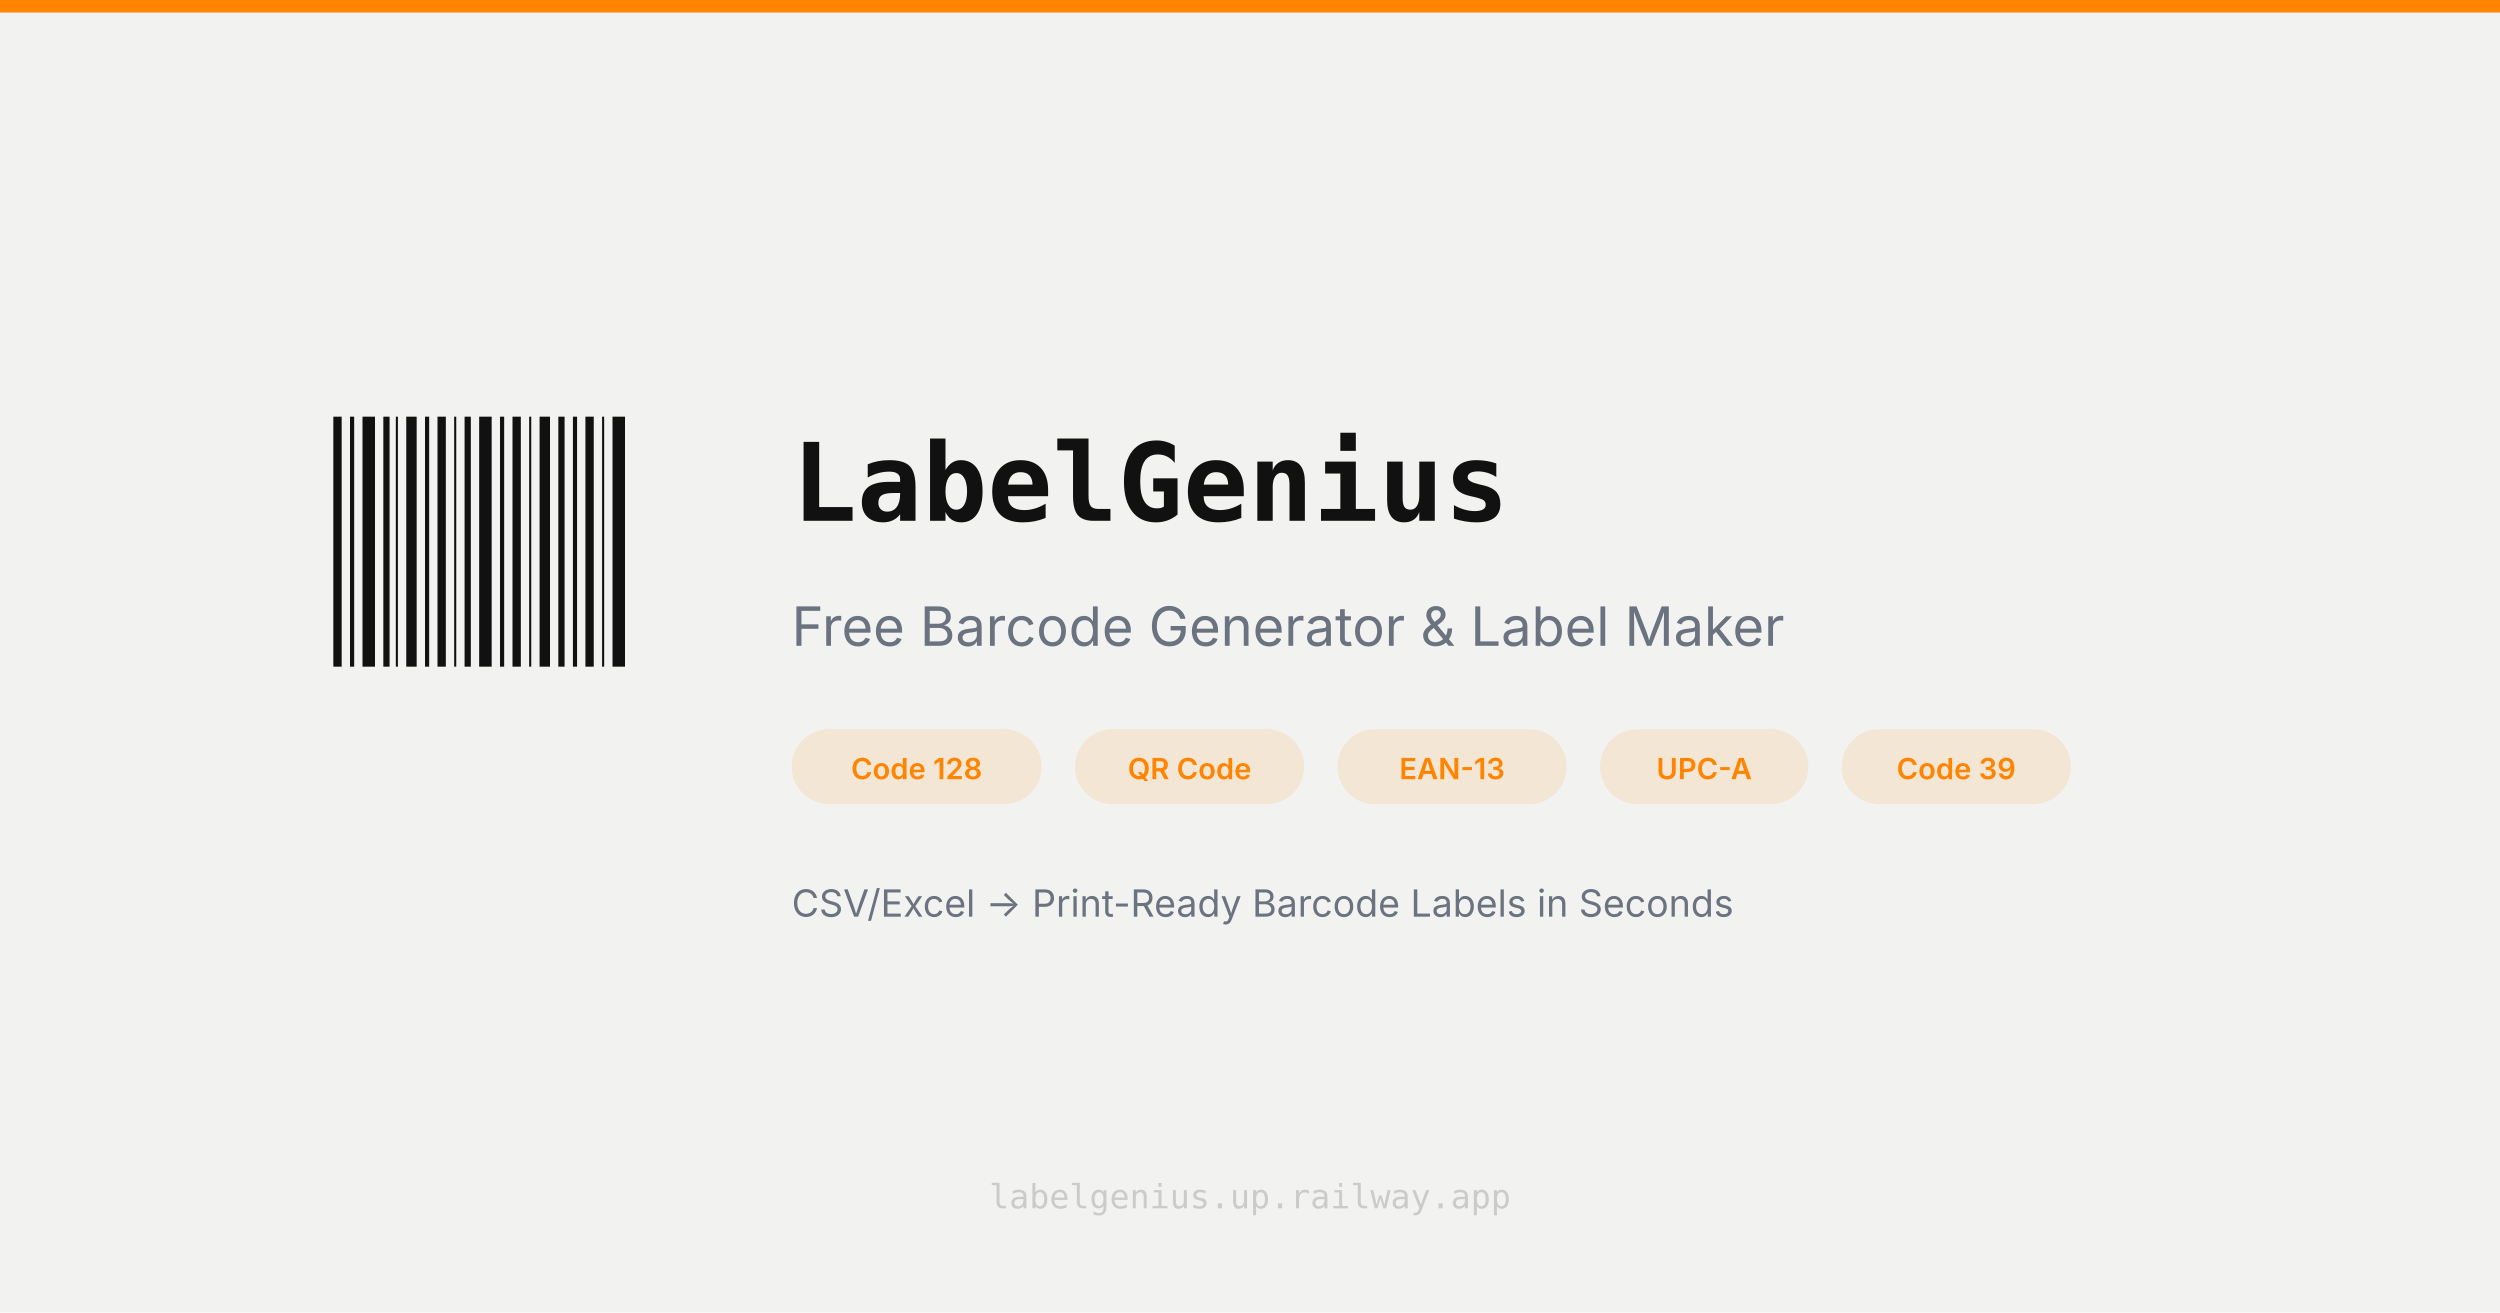
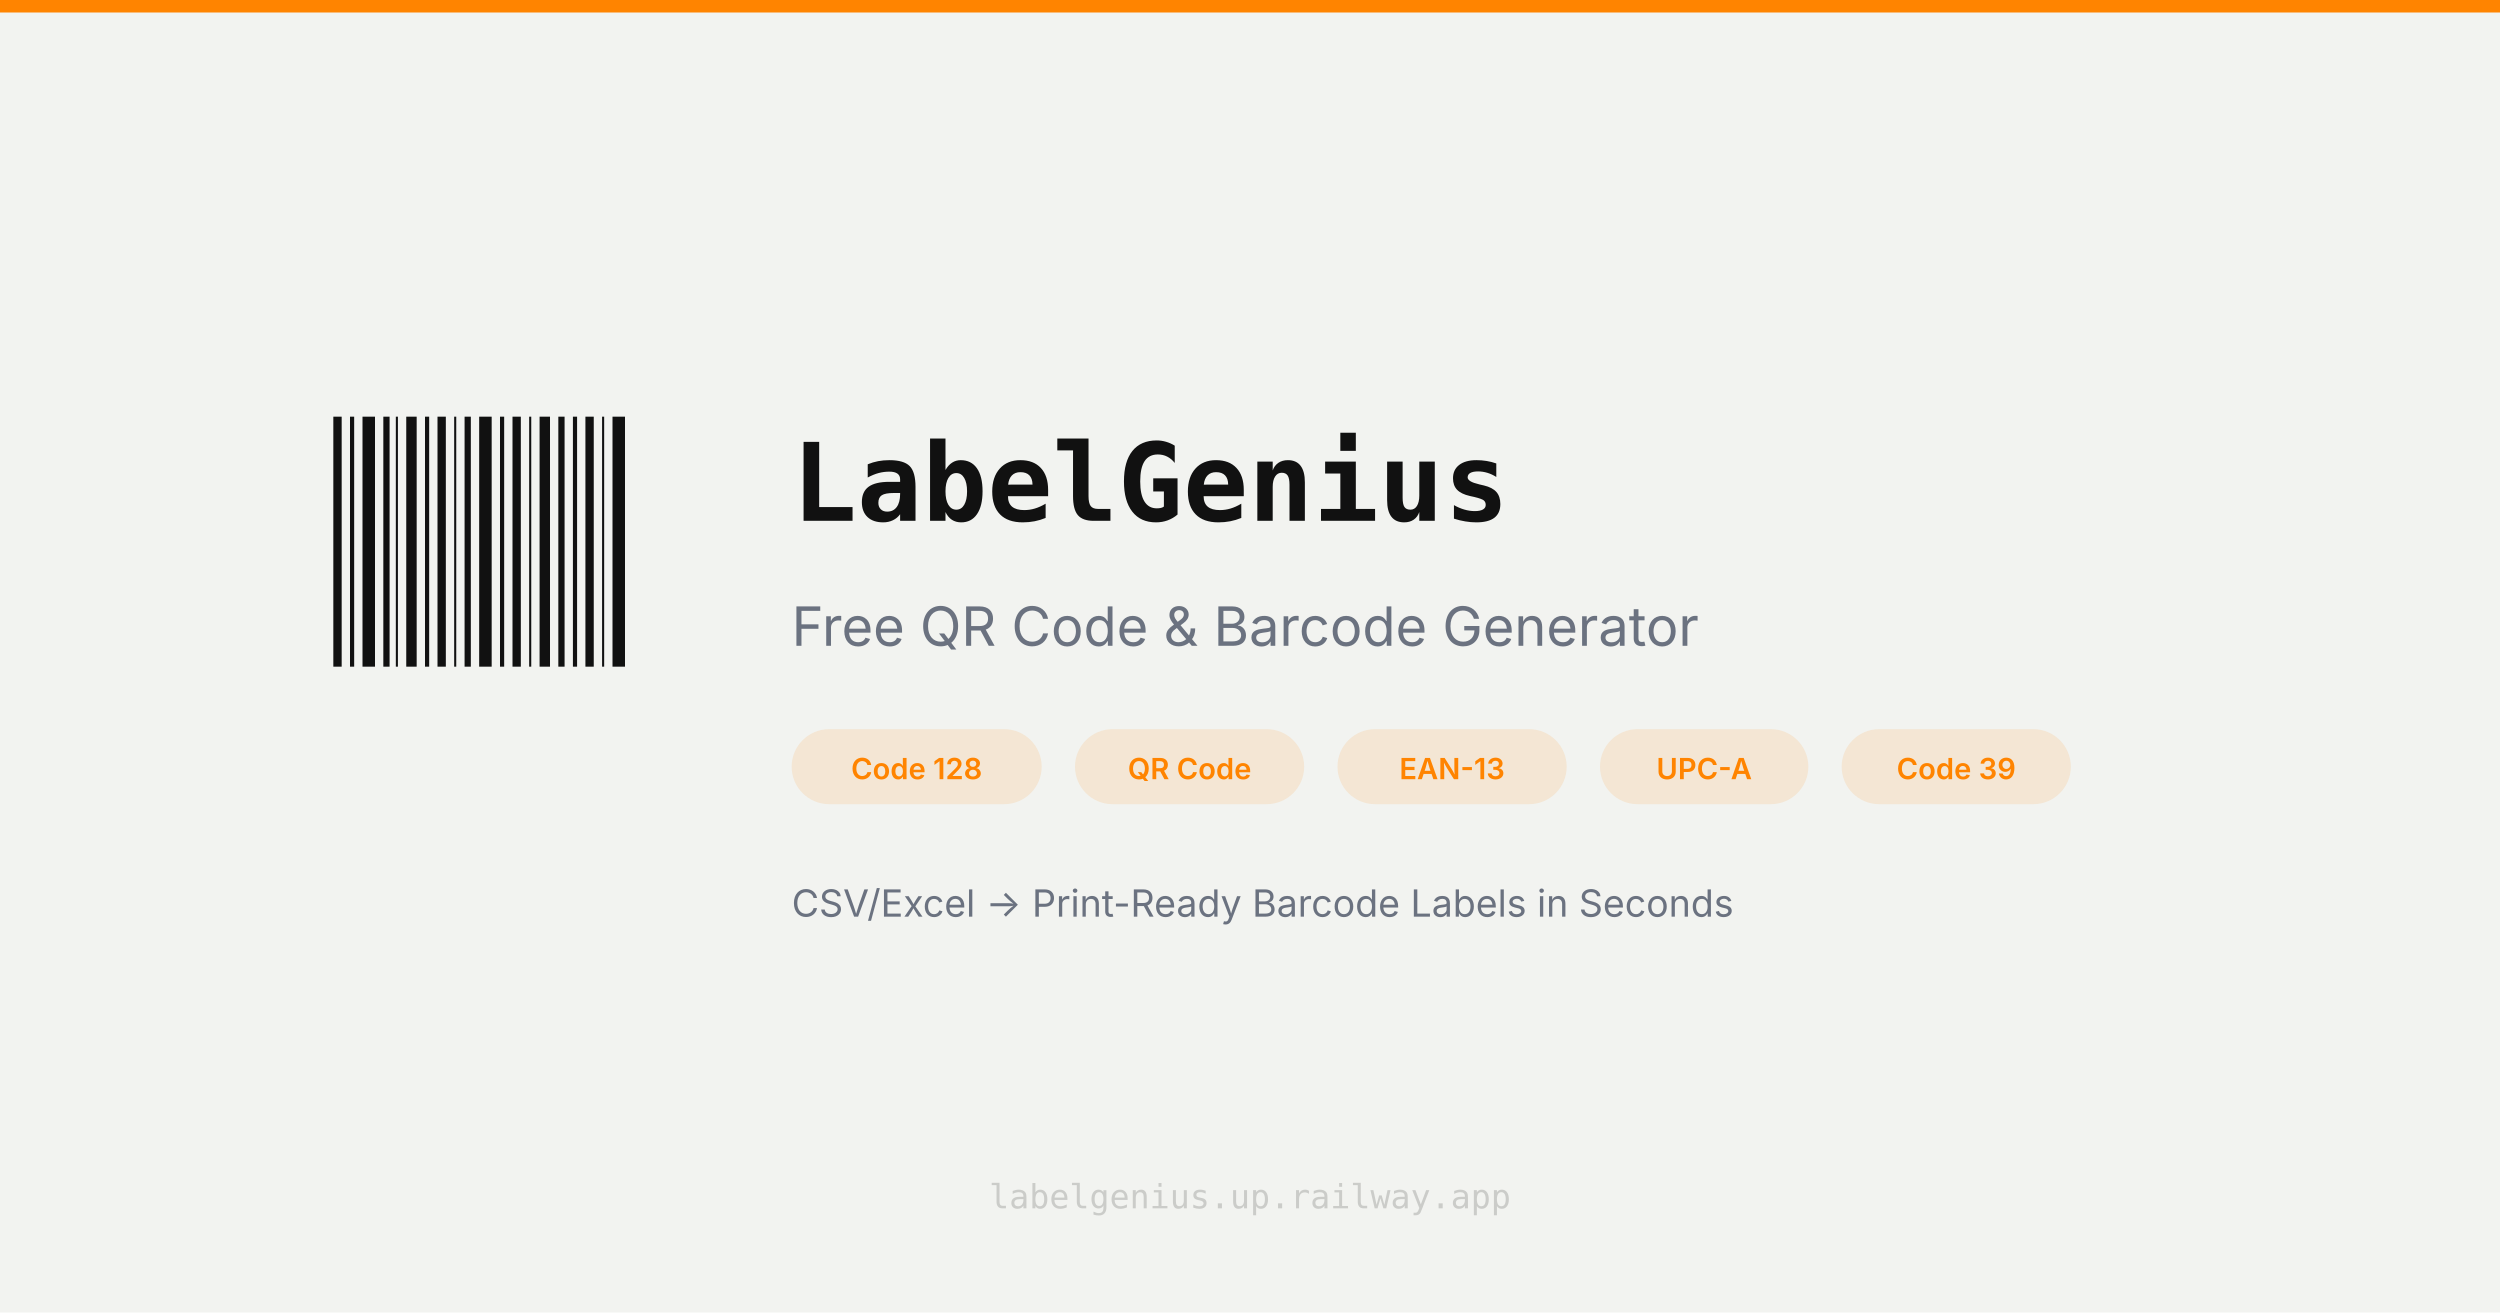
<svg xmlns="http://www.w3.org/2000/svg" width="1200" height="630" viewBox="0 0 1200 630">
  <rect width="1200" height="630" fill="#F2F3F0" />
  <rect x="0" y="0" width="1200" height="6" fill="#FF8400" />
  <g transform="translate(160, 200)">
    <rect x="0" y="0" width="4" height="120" fill="#111111" />
    <rect x="8" y="0" width="2" height="120" fill="#111111" />
    <rect x="14" y="0" width="6" height="120" fill="#111111" />
    <rect x="24" y="0" width="3" height="120" fill="#111111" />
    <rect x="30" y="0" width="1" height="120" fill="#111111" />
    <rect x="35" y="0" width="5" height="120" fill="#111111" />
    <rect x="44" y="0" width="2" height="120" fill="#111111" />
    <rect x="50" y="0" width="4" height="120" fill="#111111" />
    <rect x="58" y="0" width="1" height="120" fill="#111111" />
    <rect x="63" y="0" width="3" height="120" fill="#111111" />
    <rect x="70" y="0" width="6" height="120" fill="#111111" />
    <rect x="80" y="0" width="2" height="120" fill="#111111" />
    <rect x="86" y="0" width="4" height="120" fill="#111111" />
    <rect x="94" y="0" width="1" height="120" fill="#111111" />
    <rect x="99" y="0" width="5" height="120" fill="#111111" />
    <rect x="108" y="0" width="3" height="120" fill="#111111" />
    <rect x="115" y="0" width="2" height="120" fill="#111111" />
    <rect x="121" y="0" width="4" height="120" fill="#111111" />
    <rect x="129" y="0" width="1" height="120" fill="#111111" />
    <rect x="134" y="0" width="6" height="120" fill="#111111" />
  </g>
  <text x="380" y="250" font-family="'JetBrains Mono', monospace" font-size="52" font-weight="800" fill="#111111">LabelGenius</text>
-   <text x="380" y="310" font-family="'Inter', 'Segoe UI', sans-serif" font-size="26" fill="#6B7280">Free Barcode Generator &amp; Label Maker</text>
+   <text x="380" y="310" font-family="'Inter', 'Segoe UI', sans-serif" font-size="26" fill="#6B7280">Free QR Code &amp; Barcode Generator</text>
  <g transform="translate(380, 350)">
    <rect x="0" y="0" width="120" height="36" rx="18" fill="#FF8400" opacity="0.12" />
    <text x="60" y="24" font-family="'Inter', sans-serif" font-size="14" font-weight="600" fill="#FF8400" text-anchor="middle">Code 128</text>
    <rect x="136" y="0" width="110" height="36" rx="18" fill="#FF8400" opacity="0.12" />
    <text x="191" y="24" font-family="'Inter', sans-serif" font-size="14" font-weight="600" fill="#FF8400" text-anchor="middle">QR Code</text>
    <rect x="262" y="0" width="110" height="36" rx="18" fill="#FF8400" opacity="0.12" />
    <text x="317" y="24" font-family="'Inter', sans-serif" font-size="14" font-weight="600" fill="#FF8400" text-anchor="middle">EAN-13</text>
    <rect x="388" y="0" width="100" height="36" rx="18" fill="#FF8400" opacity="0.12" />
    <text x="438" y="24" font-family="'Inter', sans-serif" font-size="14" font-weight="600" fill="#FF8400" text-anchor="middle">UPC-A</text>
    <rect x="504" y="0" width="110" height="36" rx="18" fill="#FF8400" opacity="0.12" />
    <text x="559" y="24" font-family="'Inter', sans-serif" font-size="14" font-weight="600" fill="#FF8400" text-anchor="middle">Code 39</text>
  </g>
  <text x="380" y="440" font-family="'Inter', sans-serif" font-size="18" fill="#6B7280">CSV/Excel → Print-Ready Barcode Labels in Seconds</text>
  <text x="600" y="580" font-family="'JetBrains Mono', monospace" font-size="16" fill="#CBCCC9" text-anchor="middle">labelgenius.up.railway.app</text>
</svg>
